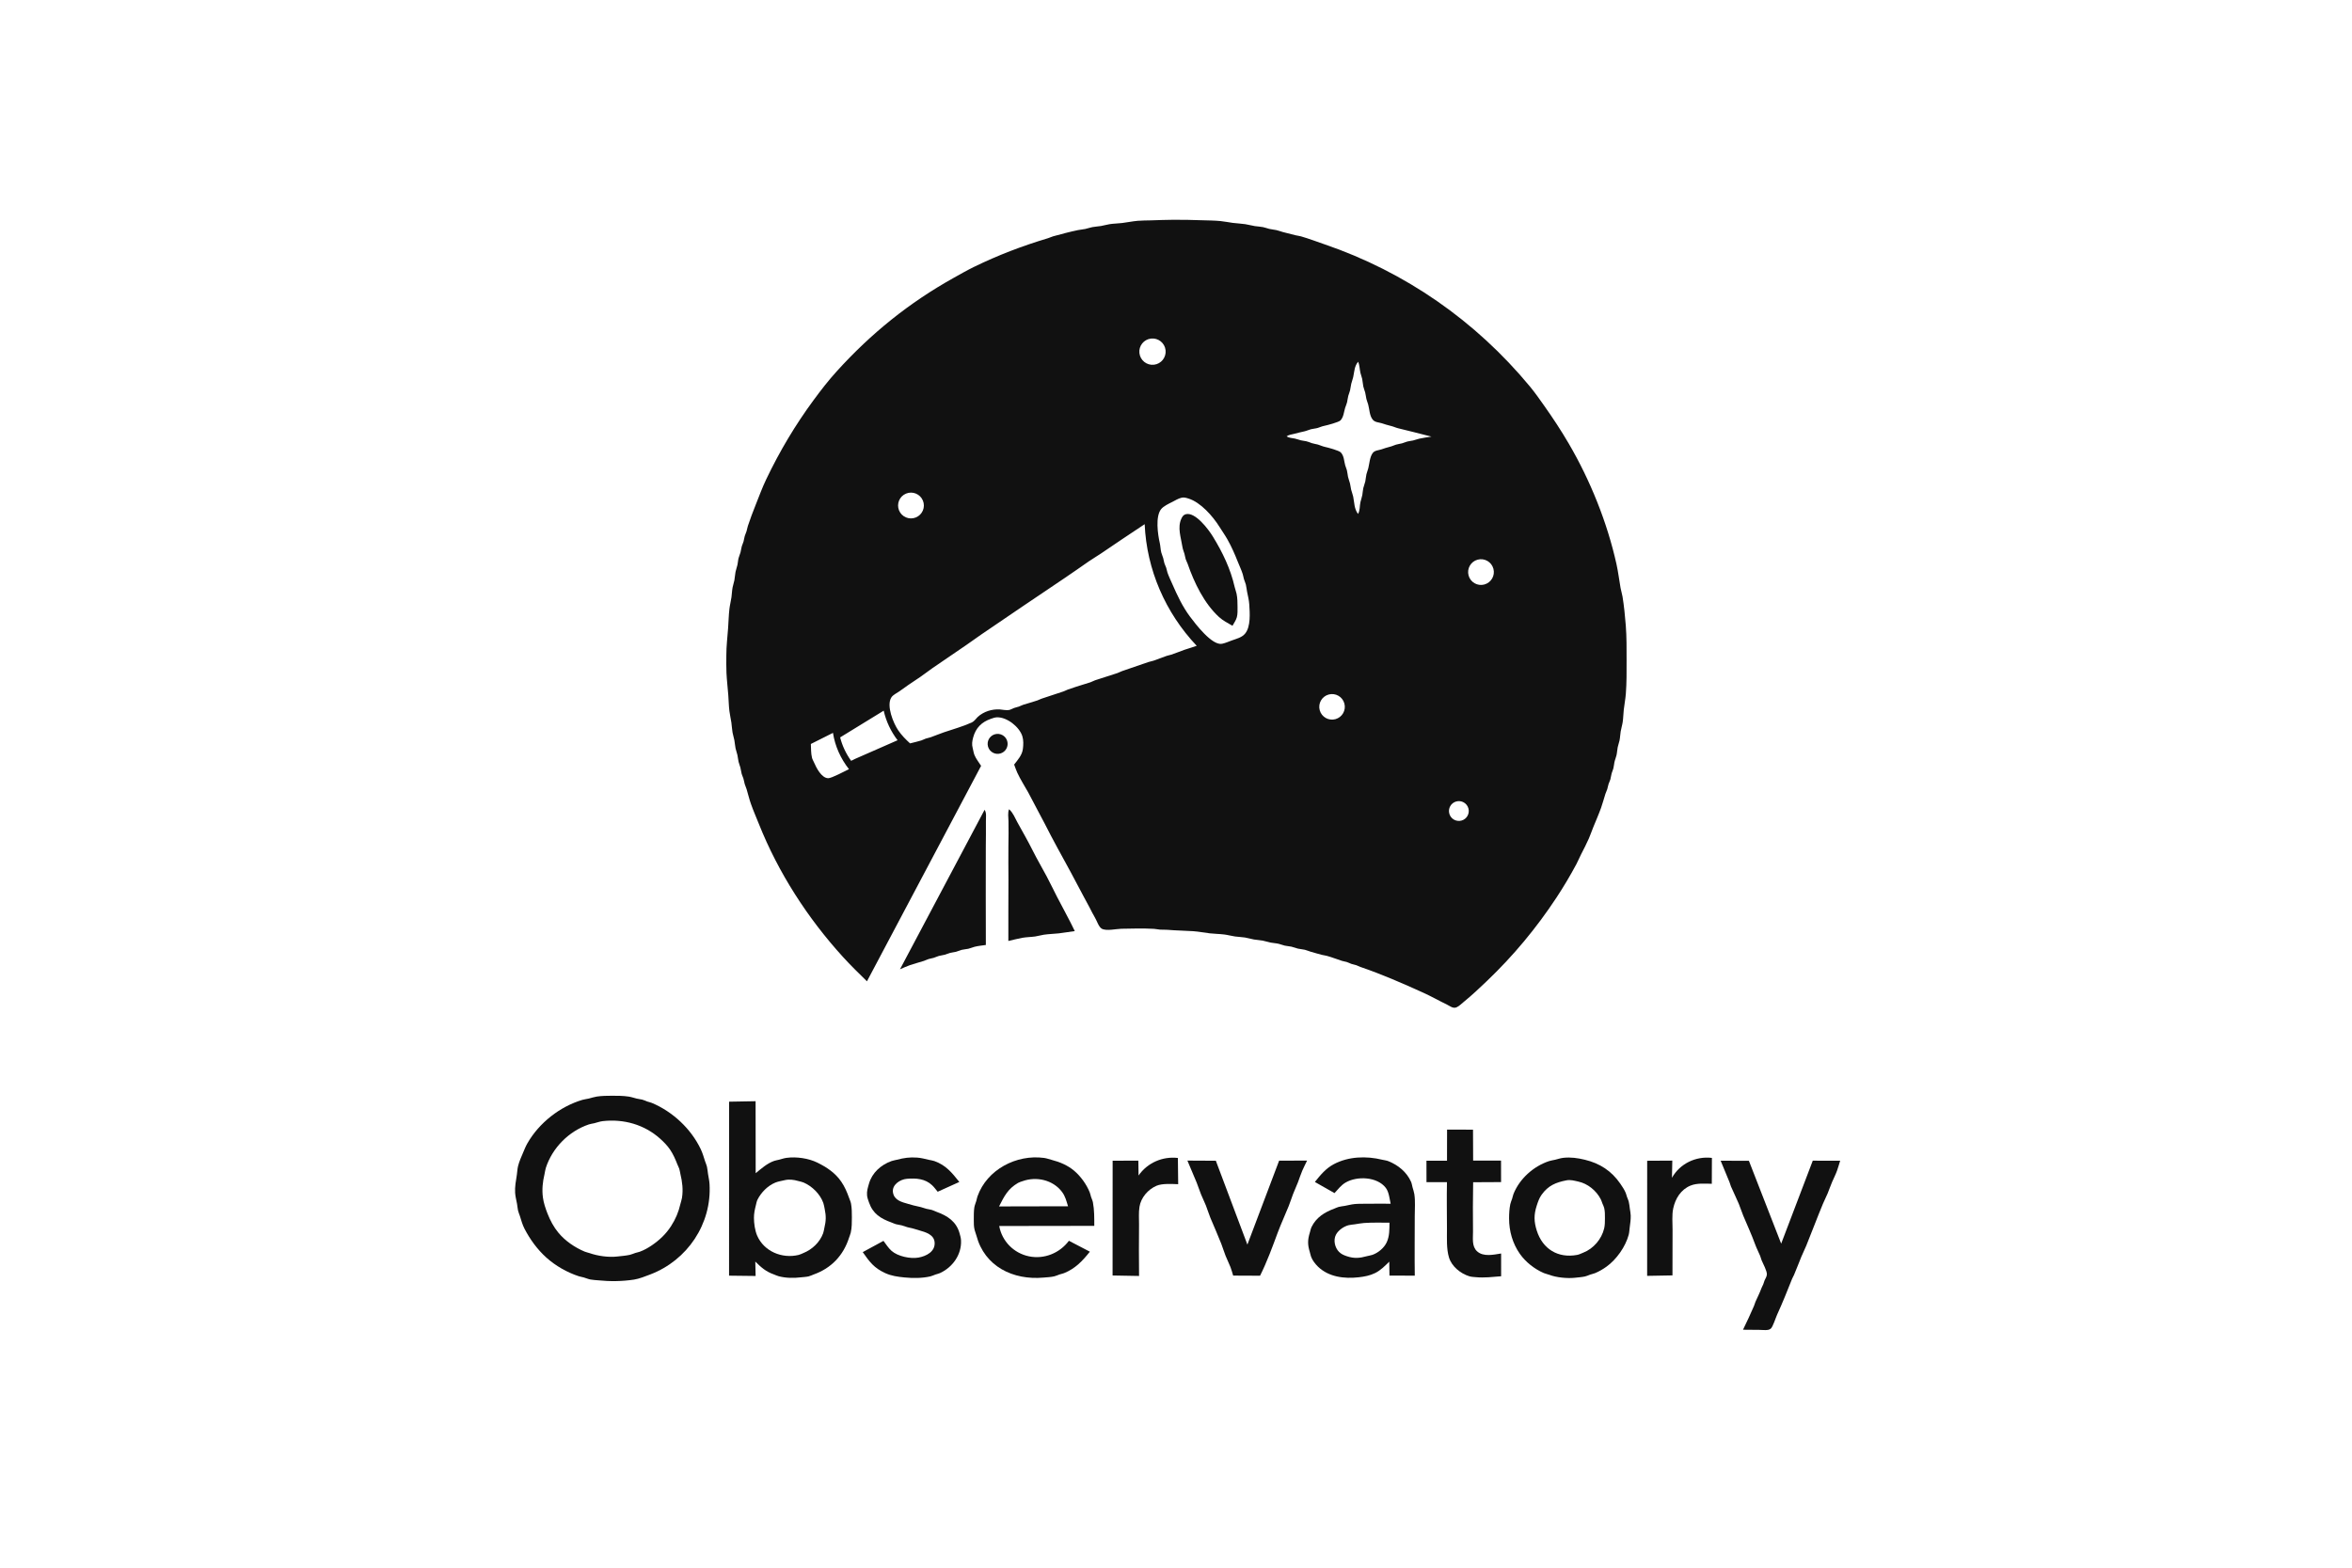
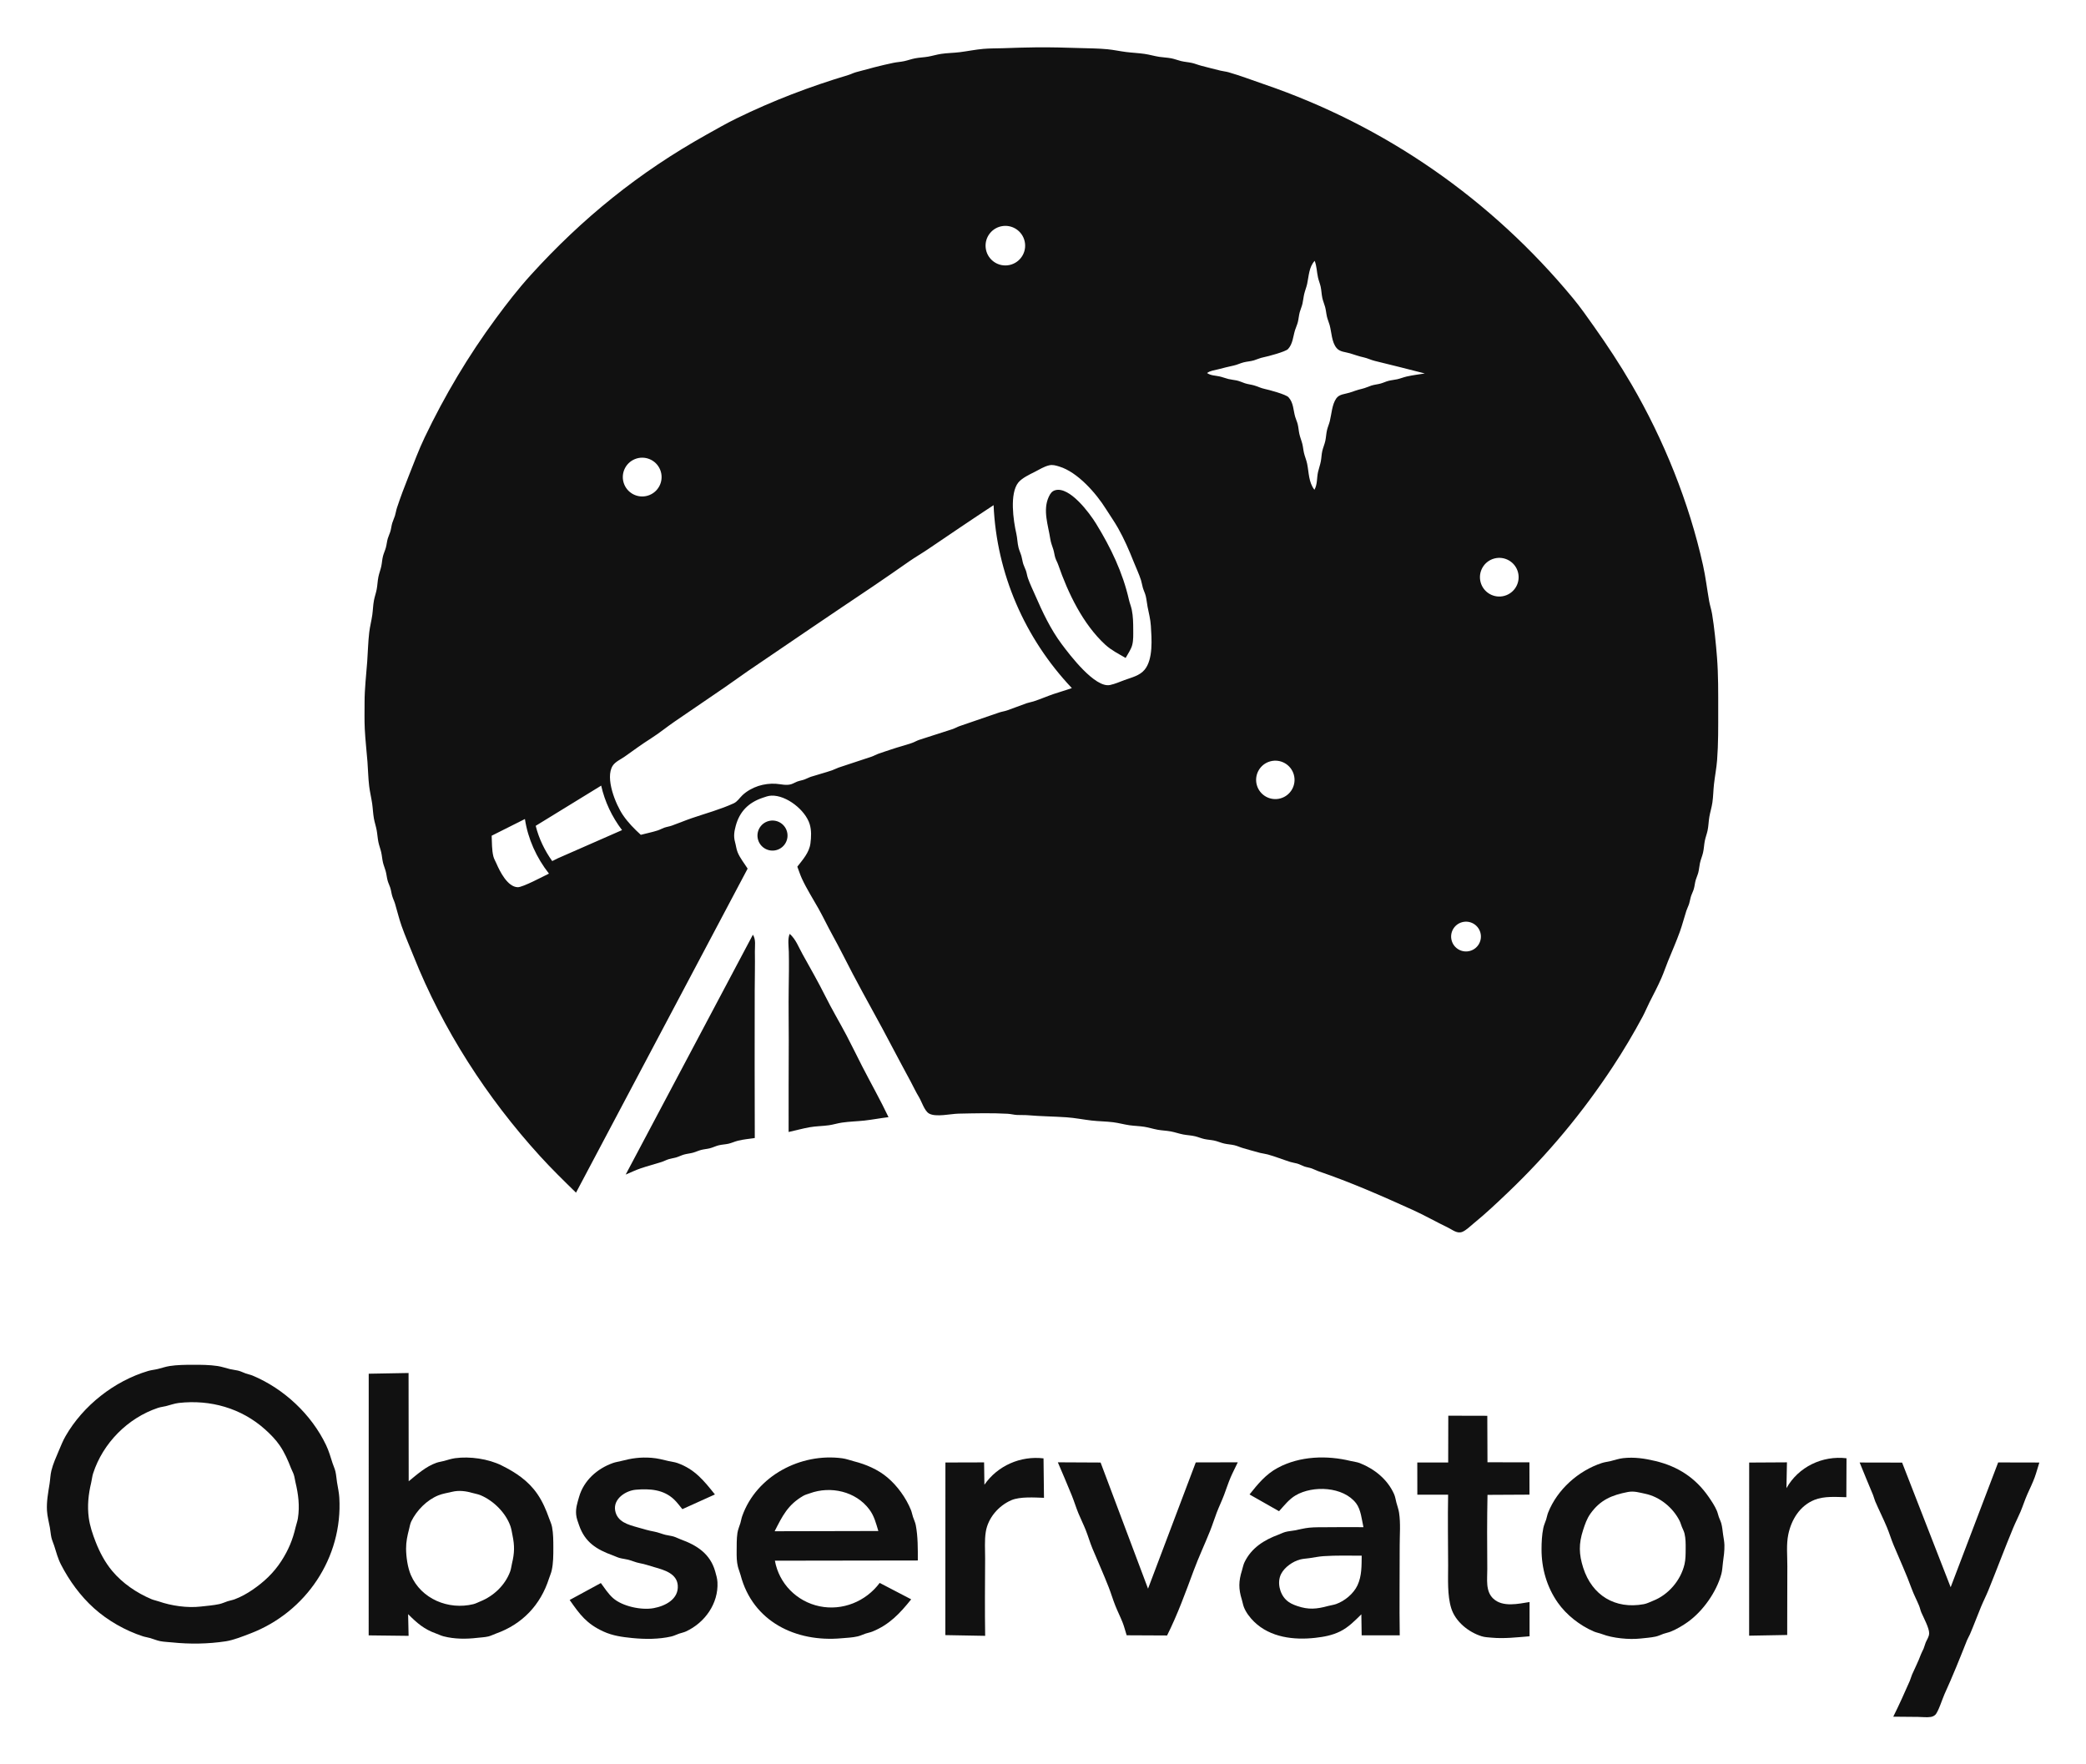
- <svg xmlns="http://www.w3.org/2000/svg" viewBox="0 0 1536 1024">
+ <svg xmlns="http://www.w3.org/2000/svg" viewBox="316 123 906 766">
  <defs>
    <style>
      .cls-1{fill:#111111}
    </style>
  </defs>
  <g id="Layer_1" data-name="Layer 1">
    <g id="Image_Trace" data-name="Image Trace">
      <path d="M566.178 640.976 C591.024 594.067 615.869 547.158 640.715 500.248 C639.289 497.976 637.351 495.613 636.347 493.09 C635.792 491.695 635.642 490.135 635.241 488.689 C634.552 486.202 634.888 484.108 635.55 481.659 C637.222 475.471 641.076 471.594 647.13 469.519 C648.422 469.076 649.67 468.598 651.051 468.546 C657.554 468.3 665.786 474.805 667.666 480.939 C668.477 483.586 668.346 486.552 667.997 489.259 C667.479 493.281 664.684 496.314 662.3 499.4 C662.971 501.127 663.528 502.946 664.308 504.629 C666.355 509.049 669.055 513.273 671.442 517.517 C673.574 521.306 675.426 525.26 677.534 529.066 C680.604 534.606 683.4 540.304 686.344 545.91 C691.974 556.632 698.013 567.144 703.597 577.891 C706.19 582.881 708.906 587.795 711.544 592.757 C712.73 594.986 713.809 597.305 715.121 599.463 C716.315 601.425 717.517 605.488 719.523 606.619 C722.487 608.291 728.927 606.728 732.274 606.661 C739.351 606.518 746.561 606.32 753.63 606.714 C754.988 606.79 756.304 607.153 757.659 607.235 C759.255 607.331 760.855 607.209 762.45 607.349 C768.032 607.835 773.623 607.864 779.212 608.246 C782.905 608.499 786.487 609.241 790.153 609.658 C793.254 610.01 796.383 610.011 799.481 610.397 C801.868 610.695 804.179 611.361 806.556 611.701 C808.695 612.007 810.863 612.034 812.998 612.368 C814.976 612.678 816.881 613.316 818.851 613.663 C820.743 613.997 822.671 614.039 824.559 614.394 C826.368 614.734 828.104 615.371 829.913 615.711 C831.642 616.037 833.41 616.085 835.123 616.507 C836.443 616.832 837.697 617.375 839.023 617.676 C840.427 617.995 841.874 618.049 843.284 618.337 C844.776 618.643 846.161 619.288 847.64 619.637 C849.119 619.985 850.65 620.035 852.129 620.38 C853.455 620.689 854.675 621.306 855.986 621.663 C858.37 622.313 861.008 623.149 863.346 623.72 C864.432 623.985 865.55 624.093 866.629 624.391 C869.878 625.289 873.153 626.601 876.362 627.623 C877.352 627.938 878.388 628.056 879.386 628.336 C880.466 628.638 881.427 629.212 882.477 629.588 C883.528 629.964 884.648 630.088 885.704 630.449 C886.684 630.784 887.582 631.314 888.563 631.648 C902.544 636.409 916.008 642.33 929.462 648.42 C934.73 650.805 939.756 653.684 944.965 656.191 C946.92 657.132 948.948 658.989 951.269 657.941 C952.963 657.176 954.562 655.536 956.001 654.367 C961.248 650.098 966.208 645.406 971.098 640.737 C988.345 624.269 1003.348 606.212 1016.462 586.315 C1021.127 579.239 1025.472 571.923 1029.474 564.452 C1030.554 562.434 1031.412 560.279 1032.45 558.236 C1034.208 554.774 1036.025 551.355 1037.58 547.796 C1038.629 545.398 1039.46 542.898 1040.442 540.472 C1042.171 536.205 1044.036 532.006 1045.595 527.673 C1046.671 524.683 1047.443 521.595 1048.421 518.576 C1048.765 517.513 1049.31 516.53 1049.641 515.462 C1049.996 514.319 1050.141 513.122 1050.533 511.988 C1050.872 511.009 1051.368 510.093 1051.661 509.097 C1052.043 507.793 1052.122 506.425 1052.515 505.123 C1052.838 504.054 1053.325 503.041 1053.61 501.959 C1053.956 500.644 1054.033 499.278 1054.308 497.948 C1054.633 496.378 1055.295 494.913 1055.662 493.356 C1056.065 491.646 1056.103 489.868 1056.449 488.145 C1056.749 486.653 1057.31 485.234 1057.632 483.75 C1058.056 481.798 1058.066 479.776 1058.403 477.808 C1058.768 475.678 1059.437 473.613 1059.744 471.475 C1060.119 468.863 1060.126 466.211 1060.422 463.588 C1060.816 460.093 1061.508 456.629 1061.777 453.121 C1062.326 445.971 1062.263 438.698 1062.26 431.531 C1062.257 423.879 1062.328 416.135 1061.737 408.502 C1061.285 402.672 1060.557 395.414 1059.606 389.682 C1059.292 387.785 1058.664 385.962 1058.33 384.071 C1057.423 378.95 1056.796 373.601 1055.664 368.501 C1049.625 341.284 1038.591 313.877 1024.528 289.795 C1019.504 281.191 1014.095 272.983 1008.337 264.85 C1005.401 260.703 1002.475 256.499 999.234 252.579 C963.656 209.544 917.683 177.6 864.972 159.572 C859.904 157.838 854.772 155.87 849.623 154.389 C848.47 154.057 847.269 153.959 846.104 153.683 C843.397 153.041 840.494 152.253 837.764 151.562 C836.369 151.21 835.045 150.629 833.637 150.322 C832.074 149.983 830.469 149.886 828.914 149.506 C827.516 149.164 826.178 148.615 824.764 148.336 C823.038 147.996 821.267 147.956 819.529 147.692 C817.392 147.367 815.319 146.732 813.18 146.417 C810.488 146.021 807.763 145.928 805.065 145.584 C802.366 145.241 799.713 144.649 797 144.388 C793.109 144.013 789.161 143.999 785.255 143.877 C778.932 143.678 772.638 143.507 766.306 143.557 C761.339 143.596 756.397 143.778 751.434 143.944 C748.641 144.037 745.83 143.983 743.044 144.229 C739.62 144.531 736.249 145.241 732.839 145.666 C730.141 146.003 727.405 146 724.716 146.409 C722.819 146.697 720.981 147.28 719.089 147.607 C717.198 147.934 715.266 147.976 713.383 148.346 C711.814 148.653 710.307 149.215 708.744 149.553 C707.179 149.893 705.575 149.971 704.008 150.294 C698.826 151.365 692.906 152.931 687.781 154.354 C686.626 154.675 685.564 155.247 684.418 155.591 C667.551 160.657 651.797 166.664 635.929 174.407 C631.452 176.592 627.113 179.094 622.767 181.522 C593.592 197.815 568.952 217.725 546.49 242.478 C541.076 248.444 536.153 254.798 531.38 261.275 C519.346 277.608 509.156 294.743 500.418 313.02 C497.816 318.462 495.75 324.124 493.516 329.714 C491.691 334.28 489.947 338.887 488.404 343.561 C488.028 344.699 487.883 345.896 487.521 347.038 C487.183 348.104 486.677 349.107 486.357 350.179 C486.014 351.327 485.909 352.529 485.582 353.681 C485.277 354.757 484.758 355.754 484.437 356.824 C484.047 358.126 483.953 359.493 483.597 360.803 C483.261 362.038 482.702 363.196 482.367 364.43 C481.97 365.898 481.92 367.429 481.606 368.914 C481.276 370.48 480.667 371.969 480.348 373.538 C479.981 375.342 479.943 377.193 479.596 379 C479.295 380.572 478.745 382.081 478.436 383.651 C478.019 385.775 477.996 387.944 477.692 390.082 C477.332 392.617 476.666 395.098 476.364 397.643 C475.866 401.848 475.8 406.11 475.489 410.331 C475.054 416.239 474.337 422.091 474.343 428.027 C474.346 431.861 474.242 435.715 474.427 439.546 C474.659 444.335 475.23 449.106 475.6 453.886 C475.872 457.386 475.919 460.935 476.34 464.418 C476.648 466.965 477.27 469.449 477.637 471.983 C477.946 474.117 478.014 476.292 478.385 478.416 C478.688 480.146 479.272 481.815 479.594 483.545 C479.916 485.275 480 487.043 480.355 488.765 C480.662 490.252 481.235 491.669 481.567 493.151 C481.898 494.634 481.992 496.16 482.343 497.637 C482.64 498.883 483.16 500.057 483.5 501.29 C483.883 502.677 483.979 504.125 484.371 505.509 C484.654 506.509 485.128 507.436 485.459 508.419 C485.866 509.632 485.985 510.914 486.348 512.138 C486.689 513.287 487.238 514.36 487.582 515.508 C488.539 518.701 489.299 521.961 490.407 525.109 C491.961 529.522 493.861 533.823 495.589 538.165 C508.259 569.996 527.411 599.703 550.52 625.075 C555.537 630.583 560.844 635.779 566.178 640.976 Z M751.692 221.15 C756.409 220.62 760.662 224.015 761.191 228.732 C761.721 233.449 758.326 237.702 753.609 238.231 C748.892 238.761 744.639 235.366 744.11 230.649 C743.58 225.932 746.975 221.679 751.692 221.15 Z M887 236.275 C887.909 238.652 887.894 241.076 888.444 243.528 C888.742 244.854 889.279 246.111 889.578 247.438 C889.948 249.078 889.967 250.772 890.321 252.414 C890.609 253.746 891.169 254.99 891.527 256.302 C891.906 257.693 891.996 259.137 892.326 260.538 C892.619 261.785 893.155 262.953 893.496 264.185 C894.354 267.288 894.345 271.565 896.515 274.154 C897.973 275.893 900.358 275.847 902.361 276.461 C904.379 277.08 906.24 277.761 908.314 278.212 C909.961 278.57 911.464 279.352 913.098 279.743 C920.354 281.481 927.571 283.35 934.83 285.193 C932.208 285.628 929.522 285.931 926.929 286.528 C925.525 286.851 924.19 287.415 922.782 287.725 C921.534 287.999 920.25 288.089 919.013 288.417 C917.855 288.724 916.775 289.261 915.619 289.579 C914.31 289.939 912.944 290.041 911.646 290.45 C910.271 290.883 908.996 291.54 907.579 291.855 C905.662 292.281 903.97 292.942 902.113 293.541 C900.134 294.178 897.706 294.148 896.386 296.021 C894.52 298.668 894.331 302.785 893.581 305.845 C893.258 307.166 892.689 308.41 892.369 309.731 C891.993 311.287 891.954 312.899 891.617 314.463 C891.296 315.952 890.665 317.343 890.315 318.821 C889.965 320.3 889.955 321.834 889.675 323.326 C889.379 324.901 888.815 326.403 888.459 327.963 C887.865 330.563 888.24 333.331 886.887 335.708 C884.329 332.424 884.513 328.257 883.715 324.378 C883.392 322.808 882.741 321.335 882.366 319.78 C882.048 318.458 881.964 317.094 881.63 315.776 C881.256 314.302 880.657 312.9 880.335 311.411 C880.031 310.005 879.965 308.555 879.604 307.162 C879.324 306.079 878.827 305.07 878.519 303.996 C877.677 301.064 877.833 297.938 875.631 295.524 C874.487 294.271 867.156 292.306 865.18 291.89 C863.602 291.558 862.188 290.812 860.647 290.373 C859.34 290 857.977 289.884 856.685 289.453 C855.47 289.048 854.33 288.484 853.068 288.221 C851.894 287.977 850.695 287.889 849.528 287.604 C848.208 287.282 846.948 286.756 845.617 286.471 C843.706 286.061 841.914 286.141 840.25 285.009 C841.74 283.938 843.35 283.846 845.084 283.393 C847.347 282.802 849.537 282.247 851.825 281.759 C853.316 281.441 854.679 280.745 856.151 280.369 C857.623 279.994 859.157 279.943 860.614 279.503 C861.996 279.085 863.277 278.457 864.706 278.183 C866.602 277.82 874.347 275.756 875.423 274.596 C877.504 272.353 877.609 269.155 878.461 266.397 C878.839 265.176 879.412 264.028 879.712 262.781 C880.05 261.382 880.131 259.936 880.516 258.546 C880.858 257.314 881.4 256.149 881.689 254.901 C882.014 253.499 882.123 252.057 882.456 250.655 C882.807 249.177 883.407 247.771 883.73 246.285 C884.479 242.837 884.484 239.017 887 236.275 Z M591.738 322.398 C596.044 320.639 600.961 322.703 602.721 327.009 C604.48 331.314 602.416 336.231 598.11 337.991 C593.805 339.751 588.888 337.687 587.128 333.381 C585.368 329.075 587.432 324.158 591.738 322.398 Z M771.69 325.089 C773.236 324.728 774.631 325.183 776.1 325.629 C784.035 328.041 792.071 337.208 796.377 344.114 C798.092 346.864 800.003 349.526 801.596 352.349 C804.247 357.045 806.402 362.001 808.384 366.994 C809.435 369.644 810.69 372.232 811.563 374.96 C811.904 376.026 812.042 377.141 812.355 378.214 C812.712 379.441 813.305 380.581 813.616 381.823 C814.005 383.376 814.114 384.981 814.423 386.549 C814.974 389.344 815.666 391.929 815.848 394.794 C816.201 400.364 816.91 409.243 813.15 413.842 C811.003 416.47 807.454 417.236 804.413 418.348 C802.278 419.13 800.382 420.013 798.128 420.499 C791.589 421.908 780.675 407.496 777.161 402.801 C772.318 396.33 768.818 388.904 765.616 381.54 C764.544 379.075 763.342 376.635 762.452 374.09 C762.084 373.036 761.96 371.917 761.601 370.859 C761.268 369.878 760.756 368.969 760.441 367.981 C760.076 366.839 759.953 365.639 759.622 364.488 C759.268 363.26 758.701 362.107 758.383 360.866 C757.866 358.848 757.875 356.744 757.409 354.716 C756.116 349.094 754.424 337.342 758.288 332.554 C759.824 330.65 763.233 329.02 765.427 327.931 C767.517 326.894 769.371 325.63 771.69 325.089 Z M781.53 421.84 C778.909 422.785 776.251 423.51 773.631 424.405 C770.701 425.405 767.842 426.67 764.897 427.618 C763.91 427.936 762.876 428.077 761.895 428.417 C759.043 429.407 756.244 430.561 753.384 431.538 C752.251 431.925 751.052 432.071 749.919 432.461 C744.203 434.433 738.511 436.415 732.788 438.349 C731.73 438.707 730.776 439.304 729.717 439.658 C724.891 441.271 720.023 442.721 715.201 444.336 C714.142 444.691 713.189 445.29 712.134 445.657 C709.131 446.702 706.027 447.461 703.025 448.494 C701.154 449.138 699.228 449.724 697.374 450.402 C696.401 450.758 695.51 451.3 694.527 451.631 C689.78 453.226 685.01 454.745 680.264 456.349 C679.281 456.681 678.379 457.205 677.4 457.543 C674.393 458.58 671.296 459.361 668.271 460.335 C667.284 460.652 666.387 461.186 665.412 461.534 C664.361 461.91 663.245 462.062 662.2 462.46 C661.312 462.799 660.504 463.327 659.591 463.6 C657.444 464.243 655.119 463.539 652.948 463.393 C650.47 463.226 647.745 463.592 645.378 464.356 C642.912 465.153 640.307 466.596 638.434 468.387 C637.183 469.583 636.266 471.158 634.641 471.901 C628.856 474.548 622.461 476.276 616.442 478.335 C613.517 479.336 610.665 480.56 607.748 481.586 C606.694 481.957 605.576 482.097 604.521 482.466 C603.544 482.808 602.647 483.34 601.661 483.66 C599.271 484.438 596.745 484.926 594.318 485.566 C591.456 482.959 588.812 480.276 586.614 477.07 C583.399 472.378 578.692 460.853 582.117 455.547 C583.25 453.793 585.702 452.75 587.371 451.56 C591.12 448.888 594.852 446.163 598.738 443.693 C602.282 441.44 605.569 438.743 609.03 436.365 C616.296 431.372 623.57 426.395 630.868 421.45 C634.222 419.176 637.463 416.738 640.813 414.458 C658.877 402.164 676.932 389.855 695.093 377.704 C700.436 374.129 705.693 370.394 710.983 366.737 C713.589 364.937 716.352 363.344 718.979 361.566 C728.476 355.137 737.948 348.683 747.541 342.392 C748.844 372.12 761.079 400.229 781.53 421.84 Z M964.982 365.569 C969.461 364.358 974.073 367.006 975.285 371.485 C976.496 375.964 973.848 380.576 969.369 381.788 C964.891 382.999 960.278 380.351 959.066 375.872 C957.855 371.394 960.503 366.781 964.982 365.569 Z M867.67 453.666 C872.109 452.431 876.71 455.029 877.945 459.468 C879.18 463.908 876.582 468.508 872.142 469.743 C867.702 470.979 863.102 468.381 861.867 463.941 C860.632 459.501 863.23 454.901 867.67 453.666 Z M586.169 483.52 C576.869 487.601 567.57 491.683 558.27 495.764 C557.46 496.167 556.65 496.57 555.84 496.973 C552.535 492.347 550.046 487.172 548.669 481.66 C558.149 475.841 567.629 470.022 577.109 464.202 C578.688 471.216 581.816 477.796 586.169 483.52 Z M543.987 478.702 C545.303 487.372 549.006 495.514 554.427 502.418 C552.138 503.494 543.051 508.384 540.849 508.32 C536.423 508.191 533.09 501.445 531.592 497.987 C531.148 496.96 530.552 496.027 530.281 494.929 C529.571 492.052 529.691 488.885 529.54 485.957 C534.355 483.539 539.171 481.121 543.987 478.702 Z M950.974 523.527 C954.413 522.559 957.985 524.562 958.954 528 C959.922 531.439 957.919 535.012 954.48 535.98 C951.041 536.948 947.469 534.946 946.501 531.507 C945.532 528.068 947.535 524.495 950.974 523.527 Z" class="cls-1" />
      <path d="M389.671 716.275 C387.923 716.545 386.266 717.137 384.554 717.556 C383.158 717.898 381.709 718.009 380.33 718.419 C365.656 722.78 352.086 733.443 344.456 746.744 C343.312 748.739 342.457 750.891 341.564 753.001 C340.375 755.811 339.051 758.727 338.315 761.707 C337.857 763.562 337.827 765.52 337.529 767.406 C336.919 771.275 336.172 775.136 336.405 779.074 C336.552 781.55 337.219 783.97 337.659 786.402 C337.915 787.818 338 789.264 338.303 790.67 C338.574 791.927 339.141 793.074 339.526 794.294 C340.404 797.083 341.162 799.941 342.516 802.561 C346.152 809.596 350.93 816.161 356.846 821.48 C362.785 826.82 370.428 831.168 378.01 833.634 C379.073 833.98 380.191 834.117 381.264 834.429 C382.725 834.854 384.109 835.475 385.611 835.766 C387.258 836.085 388.954 836.121 390.62 836.293 C398.432 837.102 406.278 837.002 414.067 835.823 C417.406 835.318 421.581 833.634 424.744 832.425 C448.897 823.189 464.894 799.476 463.374 773.457 C463.244 771.233 462.739 769.012 462.385 766.816 C462.13 765.24 462.046 763.629 461.686 762.071 C461.396 760.819 460.824 759.673 460.434 758.455 C459.582 755.793 458.834 753.154 457.622 750.612 C451.261 737.284 439.302 726.111 425.713 720.426 C424.756 720.026 423.725 719.857 422.749 719.512 C421.62 719.113 420.57 718.537 419.397 718.259 C418.23 717.983 417.03 717.886 415.864 717.602 C414.071 717.166 412.345 716.549 410.513 716.272 C406.983 715.739 403.297 715.723 399.732 715.73 C396.411 715.737 392.959 715.768 389.671 716.275 Z M393.669 732.307 C407.34 730.763 420.825 734.574 431.101 743.777 C433.432 745.865 435.774 748.235 437.539 750.832 C439.602 753.868 441.073 757.217 442.383 760.614 C442.756 761.581 443.285 762.48 443.609 763.467 C443.958 764.531 444.067 765.651 444.327 766.737 C445.576 771.95 446.227 777.023 445.388 782.393 C445.178 783.74 444.68 785.009 444.374 786.333 C443.11 791.786 441.26 796.21 438.214 800.931 C434.899 806.069 430.661 810.06 425.626 813.486 C423.247 815.105 420.563 816.612 417.856 817.602 C416.882 817.958 415.848 818.112 414.864 818.435 C413.648 818.835 412.5 819.394 411.242 819.666 C408.62 820.233 405.822 820.425 403.157 820.737 C397.406 821.411 390.382 820.405 384.969 818.508 C383.917 818.139 382.803 817.955 381.775 817.521 C375.361 814.813 369.174 810.608 364.701 805.235 C361.595 801.505 359.296 797.151 357.549 792.67 C356.24 789.313 355.019 785.736 354.548 782.127 C353.87 776.935 354.395 771.976 355.604 766.917 C355.919 765.598 356.018 764.229 356.435 762.935 C360.675 749.778 371.477 738.847 384.589 734.456 C385.726 734.075 386.93 733.959 388.092 733.679 C389.972 733.225 391.733 732.526 393.669 732.307 Z" class="cls-1" />
      <path d="M476.122 833.252 C481.904 833.32 487.685 833.387 493.466 833.455 C493.396 830.316 493.325 827.178 493.254 824.039 C497.203 827.979 500.198 830.596 505.424 832.456 C506.477 832.83 507.469 833.35 508.554 833.635 C513.338 834.891 518.462 834.899 523.32 834.317 C524.903 834.127 526.521 834.092 528.077 833.722 C529.249 833.443 530.301 832.866 531.429 832.464 C542.843 828.401 550.773 820.062 554.459 808.514 C554.824 807.372 555.335 806.286 555.603 805.113 C556.338 801.883 556.329 798.37 556.326 795.075 C556.323 792.167 556.315 789.084 555.778 786.218 C555.524 784.866 554.931 783.658 554.473 782.373 C553.16 778.682 551.665 775.169 549.433 771.91 C545.462 766.109 539.968 762.468 533.786 759.412 C528.045 756.575 520.067 755.431 513.706 756.294 C512.026 756.521 510.451 757.062 508.822 757.502 C507.746 757.792 506.623 757.922 505.569 758.289 C500.977 759.887 497.197 763.317 493.505 766.32 C493.486 750.647 493.468 734.974 493.449 719.301 C487.68 719.405 481.912 719.508 476.143 719.612 C476.136 757.492 476.129 795.372 476.122 833.252 Z M512.346 770.9 C515.337 770.165 518.416 770.577 521.323 771.427 C522.462 771.76 523.674 771.93 524.768 772.398 C530.382 774.798 535.625 779.974 537.68 785.78 C538.13 787.05 538.311 788.431 538.584 789.747 C539.542 794.355 539.473 797.448 538.372 802.03 C538.094 803.187 537.987 804.402 537.573 805.522 C535.376 811.461 530.428 816.15 524.654 818.479 C523.617 818.897 522.646 819.439 521.551 819.705 C510.785 822.317 498.934 817.463 494.447 807.051 C493.034 803.771 492.389 799.11 492.372 795.561 C492.357 792.553 492.936 789.965 493.673 787.074 C493.968 785.917 494.139 784.727 494.676 783.648 C497.038 778.898 501.368 774.502 506.327 772.46 C508.183 771.695 510.392 771.379 512.346 770.9 Z" class="cls-1" />
      <path d="M1021.001 756.276 C1019.142 756.478 1017.445 757.084 1015.641 757.525 C1014.325 757.846 1012.956 757.989 1011.666 758.413 C1001.495 761.762 992.354 769.914 988.383 779.95 C988.001 780.914 987.849 781.95 987.531 782.935 C987.139 784.153 986.579 785.304 986.314 786.563 C985.686 789.559 985.528 792.828 985.525 795.881 C985.517 804.137 987.808 812.226 992.581 819.026 C996.358 824.407 1002.213 828.979 1008.238 831.564 C1009.409 832.067 1010.689 832.262 1011.879 832.722 C1016.42 834.479 1023.563 835.16 1028.43 834.628 C1030.621 834.389 1032.939 834.238 1035.092 833.776 C1036.274 833.522 1037.339 832.986 1038.468 832.577 C1039.517 832.197 1040.633 832.029 1041.666 831.605 C1044.246 830.547 1046.856 829.009 1049.119 827.385 C1055.647 822.7 1061.519 814.388 1063.622 806.621 C1064.06 805.004 1064.088 803.29 1064.312 801.636 C1064.661 799.075 1065.026 796.596 1064.957 793.998 C1064.917 792.48 1064.595 790.981 1064.38 789.481 C1064.155 787.911 1064.045 786.279 1063.634 784.744 C1063.365 783.738 1062.884 782.815 1062.533 781.839 C1062.21 780.942 1062.038 779.992 1061.663 779.113 C1060.77 777.022 1059.449 775.05 1058.167 773.185 C1052.431 764.84 1044.778 759.884 1035.008 757.535 C1030.312 756.407 1025.851 755.748 1021.001 756.276 Z M1023.013 770.983 C1025.674 770.466 1027.986 771.21 1030.557 771.749 C1036.869 773.071 1042.543 777.706 1045.465 783.456 C1045.899 784.308 1046.117 785.245 1046.479 786.127 C1046.873 787.086 1047.376 787.989 1047.622 789.005 C1048.144 791.16 1048.141 793.486 1048.123 795.69 C1048.105 797.885 1048.127 800.235 1047.622 802.381 C1045.977 809.369 1040.631 815.629 1033.966 818.225 C1032.618 818.75 1031.377 819.439 1029.939 819.703 C1017.439 822.002 1007.461 815.855 1003.633 803.912 C1001.735 797.992 1001.643 793.453 1003.576 787.515 C1004.392 785.007 1005.202 782.573 1006.766 780.39 C1011.062 774.393 1016.025 772.341 1023.013 770.983 Z" class="cls-1" />
      <path d="M711.752 817.593 C707.19 815.217 702.629 812.84 698.067 810.464 C692.02 818.579 681.854 822.67 671.953 820.617 C662.052 818.565 654.35 810.77 652.558 800.817 C673.249 800.786 693.941 800.755 714.632 800.723 C714.637 795.656 714.698 790.429 713.752 785.42 C713.512 784.152 712.933 783.017 712.529 781.802 C712.203 780.821 712.043 779.786 711.656 778.824 C709.531 773.559 705.739 768.298 701.398 764.646 C697.273 761.176 692.089 758.973 686.929 757.658 C685.213 757.22 683.598 756.584 681.831 756.346 C663.808 753.915 644.56 763.917 638.36 781.457 C638.014 782.435 637.866 783.47 637.571 784.463 C637.137 785.921 636.495 787.298 636.277 788.816 C635.902 791.423 635.973 794.097 635.946 796.723 C635.923 798.927 635.944 801.249 636.487 803.4 C636.799 804.639 637.324 805.813 637.649 807.051 C642.959 827.283 661.655 836.304 681.442 834.511 C683.793 834.298 686.286 834.23 688.584 833.67 C689.753 833.385 690.828 832.85 691.964 832.467 C692.945 832.137 693.977 831.972 694.938 831.581 C702.298 828.585 706.895 823.666 711.752 817.593 Z M697.486 787.926 C682.473 787.959 667.46 787.992 652.447 788.025 C655.835 781.348 658.183 776.536 664.861 772.658 C665.76 772.136 666.77 771.903 667.739 771.549 C676.726 768.264 687.678 770.653 693.581 778.572 C695.722 781.445 696.447 784.518 697.486 787.926 Z" class="cls-1" />
      <path d="M858.699 772.048 C862.972 774.474 867.245 776.9 871.517 779.326 C873.699 776.929 875.858 774.13 878.704 772.453 C886.202 768.033 899.432 768.579 905.012 775.907 C907.086 778.631 907.464 783.084 908.176 786.26 C902.872 786.23 897.571 786.208 892.267 786.279 C889.719 786.314 887.131 786.228 884.593 786.484 C882.438 786.701 880.351 787.272 878.228 787.671 C876.897 787.921 875.524 787.985 874.216 788.351 C873.215 788.631 872.297 789.122 871.325 789.483 C865.046 791.817 859.598 795.181 856.537 801.447 C855.979 802.588 855.779 803.88 855.402 805.087 C853.946 809.741 853.892 813.05 855.352 817.711 C855.684 818.774 855.841 819.894 856.236 820.936 C857.119 823.271 858.929 825.617 860.707 827.342 C867.752 834.182 877.996 835.368 887.29 834.313 C891.043 833.887 894.655 833.226 898.082 831.52 C901.709 829.715 904.406 826.917 907.269 824.109 C907.314 827.146 907.359 830.183 907.404 833.22 C912.916 833.225 918.429 833.229 923.941 833.234 C923.74 820.277 923.937 807.31 923.918 794.351 C923.91 789.615 924.367 784.661 923.645 779.964 C923.413 778.454 922.879 777.034 922.482 775.565 C922.152 774.342 921.999 773.048 921.479 771.884 C918.631 765.514 913.03 760.992 906.656 758.456 C905.395 757.954 904.017 757.851 902.706 757.529 C892.338 754.977 880.58 755.337 871.006 760.463 C865.767 763.268 862.347 767.486 858.699 772.048 Z M907.415 798.642 C907.358 803.039 907.495 807.402 905.595 811.491 C903.903 815.13 900.05 818.327 896.288 819.652 C895.162 820.048 893.949 820.176 892.799 820.492 C887.896 821.836 884.317 822.183 879.417 820.498 C877.5 819.839 875.977 819.187 874.501 817.741 C871.758 815.052 870.59 810.065 872.454 806.502 C873.97 803.605 877.519 801.12 880.648 800.304 C881.96 799.962 883.343 799.91 884.681 799.717 C886.747 799.42 888.779 798.987 890.866 798.845 C896.366 798.471 901.908 798.642 907.415 798.642 Z" class="cls-1" />
      <path d="M1138.29 868.565 C1141.893 868.59 1145.497 868.611 1149.1 868.66 C1150.874 868.685 1152.838 868.949 1154.591 868.673 C1155.284 868.564 1155.93 868.27 1156.465 867.817 C1157.799 866.686 1159.646 860.745 1160.531 858.806 C1164.061 851.073 1167.216 843.225 1170.34 835.327 C1170.692 834.438 1171.228 833.642 1171.603 832.765 C1173.29 828.824 1174.775 824.801 1176.41 820.836 C1177.406 818.42 1178.617 816.086 1179.6 813.665 C1183.268 804.625 1186.676 795.484 1190.421 786.471 C1191.392 784.132 1192.577 781.874 1193.561 779.539 C1194.607 777.058 1195.419 774.464 1196.506 771.998 C1197.588 769.548 1198.816 767.103 1199.729 764.583 C1200.488 762.489 1201.054 760.302 1201.738 758.182 C1195.775 758.169 1189.812 758.156 1183.85 758.143 C1176.972 776.208 1170.094 794.273 1163.217 812.339 C1156.189 794.297 1149.161 776.256 1142.133 758.214 C1135.986 758.201 1129.839 758.187 1123.692 758.174 C1125.602 762.948 1127.552 767.566 1129.513 772.287 C1129.88 773.169 1130.055 774.114 1130.432 774.992 C1132.055 778.779 1133.928 782.465 1135.519 786.269 C1136.588 788.825 1137.378 791.509 1138.447 794.061 C1141.082 800.349 1143.948 806.538 1146.274 812.954 C1147.188 815.476 1148.482 817.887 1149.505 820.367 C1149.899 821.324 1150.076 822.353 1150.484 823.305 C1151.438 825.525 1153.944 830.114 1153.879 832.366 C1153.835 833.876 1152.963 834.97 1152.397 836.304 C1152.024 837.183 1151.842 838.127 1151.469 839.006 C1151.096 839.886 1150.587 840.696 1150.262 841.598 C1149.182 844.599 1147.71 847.38 1146.441 850.301 C1146.06 851.177 1145.864 852.118 1145.48 852.993 C1143.176 858.237 1140.858 863.427 1138.29 868.565 Z" class="cls-1" />
      <path d="M576.963 810.524 C572.449 812.975 567.936 815.425 563.422 817.876 C567.912 824.304 570.796 828.223 578.082 831.569 C582.102 833.415 586.257 833.975 590.602 834.407 C596.121 834.956 602.123 834.981 607.566 833.729 C608.74 833.459 609.801 832.899 610.933 832.506 C611.908 832.167 612.94 831.993 613.882 831.561 C622.13 827.775 628.083 819.432 627.61 810.171 C627.527 808.558 627.065 807.039 626.632 805.494 C624.487 797.858 618.746 794.131 611.633 791.559 C610.583 791.18 609.607 790.625 608.531 790.312 C607.38 789.978 606.178 789.872 605.015 789.584 C603.383 789.179 601.844 788.494 600.183 788.193 C597.684 787.74 595.437 787.051 593.004 786.36 C588.875 785.188 584.063 784.007 583.179 779.022 C582.274 773.918 587.83 770.355 592.194 769.99 C598.198 769.487 604.138 769.861 608.736 774.197 C610.079 775.464 611.183 777.025 612.37 778.433 C617.082 776.304 621.794 774.174 626.506 772.045 C621.655 765.975 617.746 761.093 610.221 758.402 C609.019 757.973 607.726 757.861 606.489 757.566 C603.971 756.964 601.56 756.325 598.963 756.133 C594.063 755.771 590.398 756.317 585.699 757.538 C584.543 757.839 583.341 757.996 582.213 758.396 C575.331 760.84 569.528 766.021 567.503 773.127 C566.75 775.768 565.968 778.036 566.241 780.841 C566.396 782.444 566.991 783.934 567.514 785.444 C570.073 792.842 575.123 795.961 582.152 798.505 C583.127 798.858 584.049 799.338 585.051 799.619 C586.283 799.966 587.566 800.066 588.806 800.379 C590.517 800.81 592.099 801.577 593.846 801.893 C596.105 802.303 598.106 803.025 600.297 803.652 C604.433 804.836 609.977 806.367 610.37 811.524 C610.827 817.523 604.952 820.509 599.858 821.432 C594.562 822.391 586.327 820.666 582.242 817.047 C580.137 815.182 578.64 812.759 576.963 810.524 Z" class="cls-1" />
      <path d="M643 528.946 C624.583 563.671 606.166 598.396 587.75 633.121 C589.89 632.234 592.018 631.186 594.212 630.437 C597.214 629.412 600.344 628.619 603.365 627.645 C604.428 627.303 605.408 626.749 606.479 626.426 C607.55 626.102 608.668 625.975 609.74 625.656 C610.889 625.314 611.955 624.749 613.109 624.422 C614.418 624.051 615.786 623.964 617.095 623.592 C618.248 623.265 619.33 622.734 620.491 622.428 C621.729 622.102 623.015 622.023 624.257 621.717 C625.578 621.39 626.795 620.758 628.113 620.423 C629.511 620.068 630.963 620.046 632.368 619.731 C633.774 619.416 635.077 618.774 636.474 618.426 C638.866 617.83 641.389 617.617 643.82 617.246 C643.772 595.945 643.726 574.636 643.792 553.337 C643.809 547.653 643.953 541.967 643.862 536.283 C643.823 533.832 644.392 531.081 643 528.946 Z" class="cls-1" />
      <path d="M805.338 833.212 C811.189 833.24 817.039 833.267 822.889 833.295 C827.443 824.223 830.904 814.638 834.43 805.14 C836.609 799.27 839.29 793.588 841.609 787.778 C842.637 785.202 843.457 782.543 844.447 779.953 C845.439 777.361 846.66 774.847 847.643 772.254 C848.598 769.733 849.415 767.148 850.474 764.663 C851.422 762.439 852.584 760.279 853.605 758.087 C847.521 758.102 841.436 758.116 835.352 758.131 C828.441 776.409 821.53 794.688 814.619 812.966 C807.751 794.705 800.883 776.445 794.016 758.184 C787.826 758.153 781.636 758.122 775.446 758.09 C777.495 762.87 779.537 767.651 781.496 772.458 C782.542 775.025 783.336 777.706 784.395 780.27 C785.393 782.687 786.57 785.037 787.545 787.468 C788.605 790.113 789.379 792.894 790.474 795.519 C792.822 801.146 795.34 806.722 797.558 812.404 C798.566 814.986 799.346 817.668 800.372 820.245 C801.367 822.746 802.585 825.169 803.582 827.673 C804.293 829.456 804.739 831.388 805.338 833.212 Z" class="cls-1" />
      <path d="M944.984 758.175 C940.511 758.174 936.037 758.174 931.564 758.173 C931.571 762.836 931.578 767.5 931.585 772.164 C936.041 772.164 940.497 772.164 944.952 772.164 C944.748 782.392 944.937 792.616 944.958 802.845 C944.971 808.723 944.544 815.802 946.303 821.454 C948.124 827.304 953.835 831.871 959.513 833.636 C960.881 834.061 962.357 834.11 963.774 834.241 C969.356 834.754 974.747 834.094 980.327 833.647 C980.325 828.688 980.323 823.728 980.321 818.769 C975.496 819.524 968.73 821.136 964.607 817.329 C961.072 814.065 962.003 808.783 961.964 804.456 C961.867 793.714 961.842 782.967 962.057 772.227 C968.136 772.196 974.214 772.164 980.293 772.132 C980.283 767.455 980.273 762.777 980.263 758.099 C974.191 758.09 968.118 758.081 962.046 758.072 C962.02 751.344 961.995 744.615 961.969 737.886 C956.322 737.872 950.674 737.858 945.027 737.845 C945.013 744.621 944.999 751.398 944.984 758.175 Z" class="cls-1" />
      <path d="M659 528.58 C658.009 530.63 658.553 534.137 658.604 536.453 C658.723 541.81 658.631 547.18 658.552 552.539 C658.442 559.984 658.585 567.425 658.578 574.869 C658.566 588.122 658.462 601.373 658.517 614.626 C661.562 613.968 664.601 613.105 667.669 612.563 C670.437 612.075 673.246 612.092 676.023 611.7 C677.927 611.432 679.76 610.834 681.661 610.554 C684.916 610.076 688.196 610.023 691.461 609.665 C694.95 609.282 698.412 608.597 701.905 608.189 C698.32 600.625 694.207 593.404 690.397 585.967 C688.12 581.524 685.965 577.029 683.633 572.615 C680.638 566.948 677.347 561.425 674.481 555.688 C671.364 549.451 667.905 543.408 664.515 537.315 C662.789 534.213 661.691 531.02 659 528.58 Z" class="cls-1" />
      <path d="M743.552 767.831 C743.507 764.595 743.462 761.358 743.416 758.122 C737.817 758.138 732.218 758.154 726.619 758.17 C726.607 783.159 726.595 808.148 726.582 833.138 C732.348 833.242 738.113 833.346 743.878 833.45 C743.701 822.241 743.807 811.024 743.863 799.814 C743.882 796.02 743.554 792.06 744.15 788.3 C745.112 782.227 749.706 776.945 755.234 774.548 C759.015 772.908 765.469 773.378 769.428 773.508 C769.361 767.797 769.295 762.086 769.228 756.374 C759.22 755.186 749.283 759.546 743.552 767.831 Z" class="cls-1" />
      <path d="M1091.895 769.321 C1091.969 765.581 1092.042 761.842 1092.116 758.102 C1086.646 758.133 1081.176 758.164 1075.706 758.195 C1075.7 783.256 1075.695 808.318 1075.69 833.38 C1081.201 833.28 1086.713 833.179 1092.224 833.079 C1092.278 823.136 1092.216 813.193 1092.283 803.251 C1092.313 798.727 1091.769 793.807 1092.71 789.36 C1094.07 782.933 1097.71 776.983 1104.031 774.414 C1108.296 772.679 1113.459 773.157 1117.912 773.242 C1117.936 767.605 1117.96 761.967 1117.984 756.329 C1107.467 755.073 1097.07 760.092 1091.895 769.321 Z" class="cls-1" />
      <path d="M804.884 408.755 C805.845 406.983 807.232 405.109 807.749 403.131 C808.303 401.007 808.188 398.627 808.187 396.448 C808.186 393.587 808.138 390.658 807.562 387.845 C807.256 386.354 806.659 384.949 806.323 383.467 C803.639 371.613 798.401 360.756 792.053 350.43 C789.192 345.776 780.57 334.169 774.323 335.9 C772.832 336.314 772.117 337.448 771.502 338.778 C768.807 344.614 771.274 351.133 772.171 357.108 C772.414 358.723 773.023 360.148 773.5 361.694 C773.854 362.839 773.965 364.041 774.319 365.185 C774.65 366.253 775.239 367.212 775.604 368.266 C779.863 380.561 786.319 394.044 796.06 403.009 C798.646 405.389 801.883 406.992 804.884 408.755 Z" class="cls-1" />
      <path d="M649.671 479.631 C646.213 480.65 644.236 484.278 645.254 487.736 C646.273 491.194 649.901 493.171 653.359 492.153 C656.817 491.134 658.794 487.506 657.776 484.048 C656.757 480.591 653.129 478.613 649.671 479.631 Z" class="cls-1" />
    </g>
  </g>
</svg>
